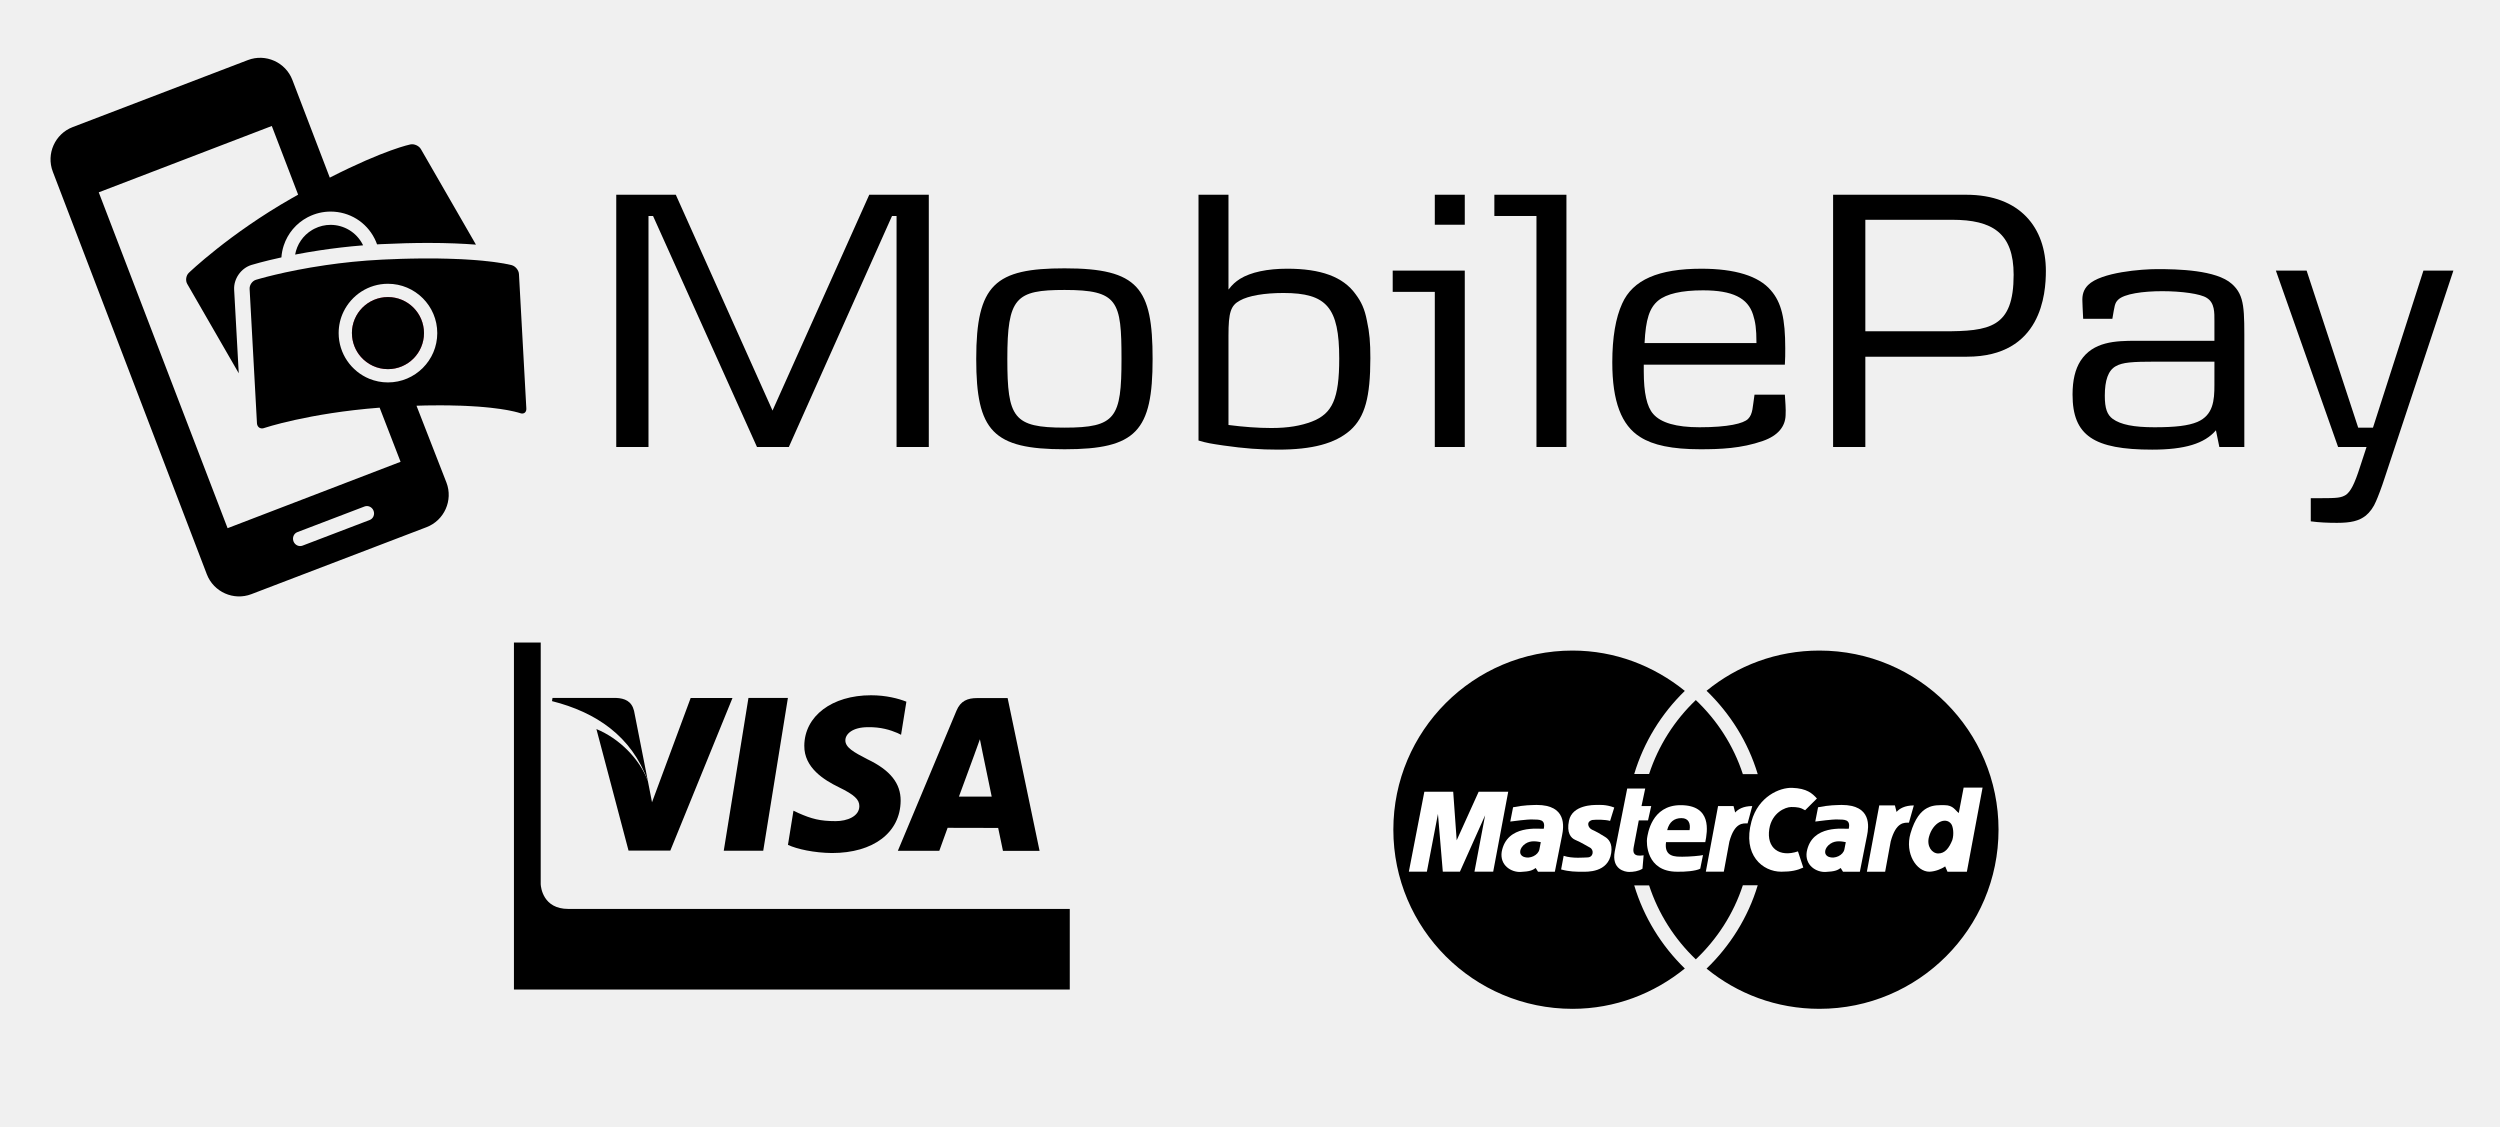
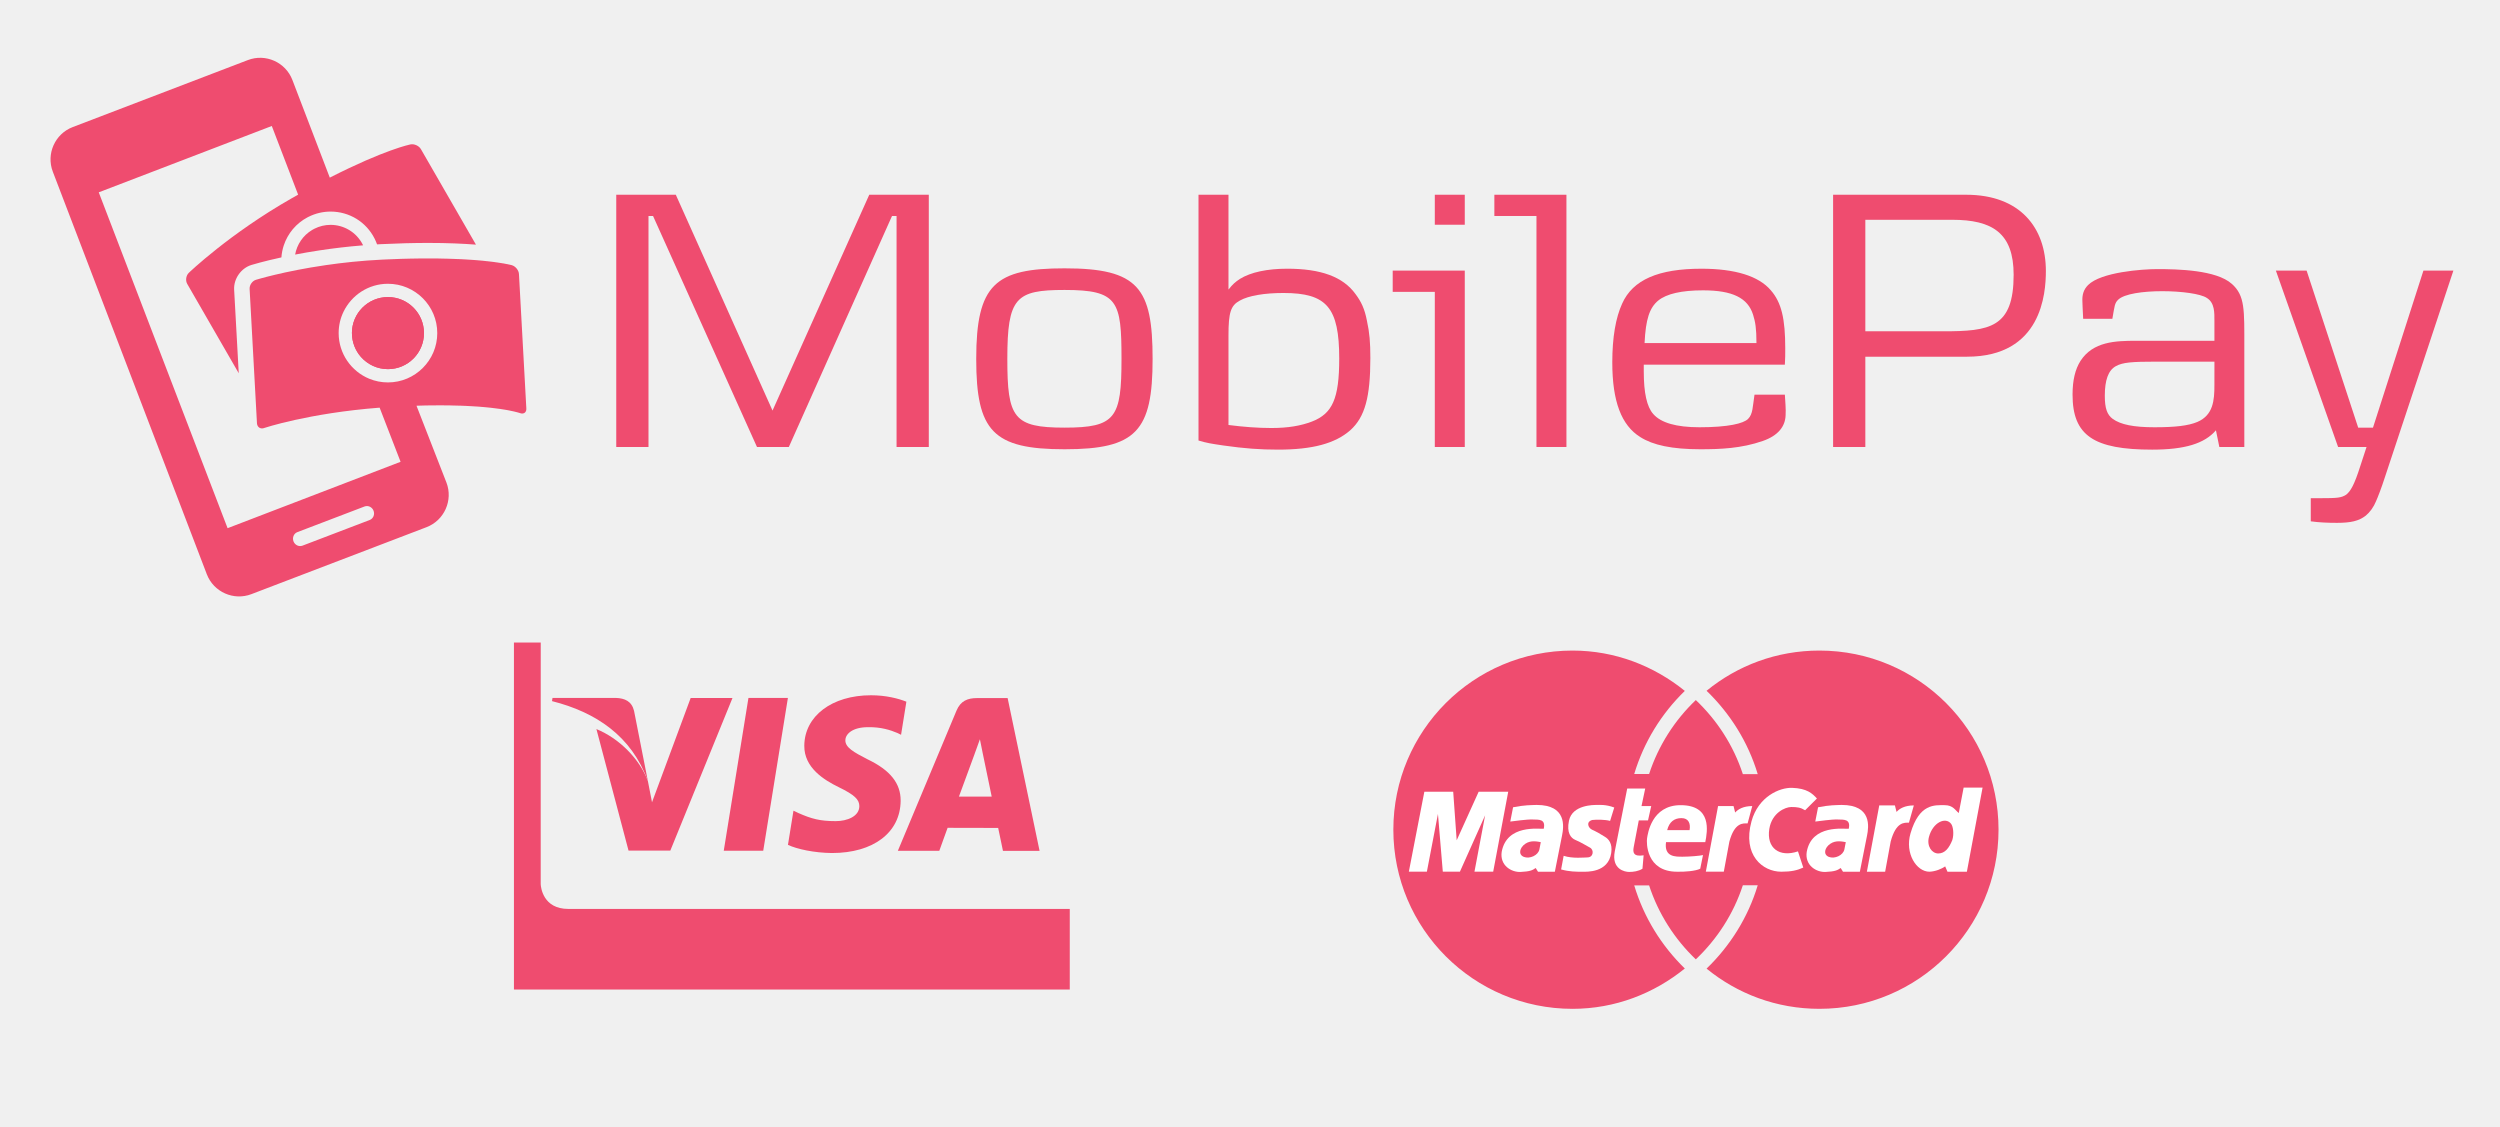
- <svg xmlns="http://www.w3.org/2000/svg" version="1.1" x="0px" y="0px" width="346.667px" height="156.167px" viewBox="0 0 346.667 156.167" enable-background="new 0 0 346.667 156.167" xml:space="preserve">
-   <g id="Layer_1">
+ <svg xmlns="http://www.w3.org/2000/svg" version="1.1" id="Layer_1" x="0px" y="0px" width="346.667px" height="156.167px" viewBox="0 0 346.667 156.167" enable-background="new 0 0 346.667 156.167" xml:space="preserve">
+   <g id="Layer_1_1_">
    <g>
      <g>
        <g>
          <g>
            <g>
              <g>
-                 <path d="M277.13,115.05c0-13.717-11.121-24.838-24.84-24.838c-5.951,0-11.369,2.084-15.646,5.576         c3.264,3.148,5.753,7.096,7.093,11.555h-2.063c-1.295-3.965-3.564-7.463-6.521-10.268c-2.937,2.799-5.187,6.309-6.478,10.256         h-2.063c1.332-4.438,3.777-8.387,7.017-11.525c-4.264-3.455-9.656-5.594-15.574-5.594c-13.721,0-24.844,11.121-24.844,24.838         c0,13.721,11.123,24.842,24.844,24.842c5.918,0,11.312-2.135,15.574-5.594c-3.236-3.141-5.685-7.092-7.017-11.525h2.063         c1.291,3.945,3.541,7.458,6.478,10.258c2.953-2.806,5.226-6.304,6.521-10.27h2.063c-1.34,4.457-3.829,8.404-7.093,11.554         c4.277,3.493,9.695,5.576,15.646,5.576C266.009,139.892,277.13,128.771,277.13,115.05" />
-                 <path fill="#FFFFFF" d="M258.875,120.873l1.715-9.188h2.17l0.229,0.903c0.391-0.455,1.137-0.903,2.396-0.903l-0.678,2.394         c-0.617,0-1.779-0.16-2.527,2.592l-0.773,4.207h-2.529v-0.004H258.875z" />
+                 <path fill="#EF4C6F" d="M277.13,115.05c0-13.717-11.121-24.838-24.84-24.838c-5.951,0-11.369,2.084-15.646,5.576         c3.264,3.148,5.753,7.096,7.093,11.555h-2.063c-1.295-3.965-3.564-7.463-6.521-10.268c-2.937,2.799-5.187,6.309-6.478,10.256         h-2.063c1.332-4.438,3.777-8.387,7.017-11.525c-4.264-3.455-9.656-5.594-15.574-5.594c-13.721,0-24.844,11.121-24.844,24.838         c0,13.721,11.123,24.842,24.844,24.842c5.918,0,11.312-2.135,15.574-5.594c-3.236-3.141-5.685-7.092-7.017-11.525h2.063         c1.291,3.945,3.541,7.458,6.478,10.258c2.953-2.806,5.226-6.304,6.521-10.27h2.063c-1.34,4.457-3.829,8.404-7.093,11.554         c4.277,3.493,9.695,5.576,15.646,5.576C266.009,139.892,277.13,128.771,277.13,115.05" />
+                 <path fill="#FFFFFF" d="M258.875,120.873l1.715-9.188h2.17l0.229,0.903c0.391-0.455,1.137-0.903,2.396-0.903l-0.678,2.394         c-0.617,0-1.779-0.16-2.527,2.592l-0.773,4.207h-2.529v-0.004L258.875,120.873L258.875,120.873z" />
                <path fill="#FFFFFF" d="M225.64,109.343h2.497l-0.515,2.436h1.346l-0.443,1.986h-1.281l-0.707,3.718         c-0.127,0.704-0.062,1.347,1.379,1.12l-0.16,1.859c-0.547,0.354-1.28,0.447-1.855,0.447c-0.574,0-2.469-0.354-1.984-2.854         L225.64,109.343z" />
                <path fill="#FFFFFF" d="M236.466,116.778c0.291-1.474,0.964-5.128-3.426-5.128c-4.037,0-4.551,4.006-4.646,4.583         c-0.098,0.576-0.16,4.646,4.168,4.646c1.055,0.031,2.594-0.094,3.204-0.418l0.382-1.89c-0.382,0.097-1.824,0.226-2.818,0.226         c-0.992,0-2.596,0.062-2.308-2.02L236.466,116.778L236.466,116.778z" />
                <path fill="#FFFFFF" d="M223.268,113.832l0.575-1.857c-1.186-0.45-2.114-0.354-2.465-0.354c-0.354,0-3.355-0.037-3.812,2.178         c-0.354,1.699,0.268,2.404,0.861,2.66c0.963,0.416,1.508,0.801,2.021,1.06c0.635,0.315,0.516,1.376-0.322,1.376         c-0.383,0-2.049,0.193-3.299-0.223l-0.353,1.891c1.149,0.318,2.081,0.318,2.944,0.318c0.607,0,3.586,0.162,4.004-2.594         c0.205-1.347-0.385-1.957-0.865-2.244c-0.479-0.317-1.279-0.768-1.79-0.992c-0.517-0.225-0.897-1.088,0.026-1.346         C221.378,113.637,222.561,113.637,223.268,113.832" />
                <polygon fill="#FFFFFF" points="207.056,120.876 209.14,109.791 205.039,109.791 201.994,116.521 201.511,109.791          197.509,109.791 195.36,120.876 197.86,120.876 199.396,112.867 200.069,120.876 202.441,120.876 205.936,113.061          204.458,120.876        " />
                <path fill="#FFFFFF" d="M209.813,111.94l-0.388,1.983c0.609-0.062,2.246-0.318,3.107-0.287         c0.863,0.031,1.827-0.094,1.536,1.283c-0.639,0.062-5.125-0.645-5.832,3.203c-0.284,1.891,1.349,2.852,2.63,2.787         c1.28-0.063,1.637-0.226,2.084-0.545l0.32,0.514h2.337l0.992-4.998c0.257-1.248,0.673-4.262-3.521-4.262         C212.31,111.65,211.444,111.619,209.813,111.94" />
                <path fill="#FFFFFF" d="M250.31,112.356c-0.639-0.385-1.089-0.45-1.921-0.45c-0.833,0-2.69,0.799-3.046,3.045         c-0.416,2.659,1.408,3.975,3.975,3.107l0.736,2.244c-0.833,0.385-1.665,0.576-3.045,0.576c-2.596,0-5.414-2.309-4.135-6.984         c0.944-3.445,3.912-4.709,5.64-4.646c2.053,0.076,2.788,0.771,3.433,1.477L250.31,112.356z" />
                <path fill="#FFFFFF" d="M271.617,112.74c-0.479-0.352-0.768-1.09-1.953-1.09c-1.377,0-3.523-0.253-4.74,3.909         c-0.812,2.784,0.832,5.319,2.625,5.319c0.836-0.031,1.668-0.385,2.184-0.736l0.316,0.736h2.691l2.178-11.664h-2.627         L271.617,112.74z" />
                <path fill="#FFFFFF" d="M252.106,111.94l-0.388,1.983c0.609-0.062,2.246-0.318,3.109-0.287         c0.861,0.031,1.825-0.094,1.535,1.283c-0.64,0.062-5.125-0.645-5.828,3.203c-0.287,1.891,1.346,2.852,2.625,2.787         c1.281-0.063,1.637-0.226,2.084-0.545l0.32,0.514h2.338l0.992-4.998c0.256-1.248,0.672-4.262-3.521-4.262         C254.604,111.65,253.74,111.619,252.106,111.94" />
-                 <path d="M231.182,115.11h3.106c0.162-0.896-0.125-1.665-1.121-1.665C232.173,113.446,231.472,113.958,231.182,115.11" />
-                 <path d="M213.656,116.778c-0.416-0.065-1.346-0.321-2.146,0.224c-0.799,0.545-1.02,1.504-0.188,1.826         c0.804,0.309,1.984-0.222,2.146-1.058L213.656,116.778z" />
-                 <path d="M270.721,116.487c0.257-0.833,0.116-1.872-0.16-2.241c-0.769-1.023-2.537-0.213-3.075,1.793         c-0.352,1.314,0.416,2.309,1.28,2.309C269.695,118.346,270.271,117.61,270.721,116.487" />
-                 <path d="M255.949,116.778c-0.416-0.065-1.346-0.321-2.144,0.224c-0.804,0.545-1.026,1.504-0.193,1.826         c0.804,0.309,1.984-0.222,2.146-1.058L255.949,116.778z" />
-                 <path fill="#FFFFFF" d="M236.542,120.876l1.697-9.101h2.145l0.226,0.896c0.386-0.445,1.118-0.896,2.369-0.896l-0.644,2.403         c-0.607,0-1.797-0.189-2.529,2.529l-0.771,4.164h-2.494v0.004H236.542z" />
+                 <path fill="#EF4C6F" d="M231.182,115.11h3.106c0.162-0.896-0.125-1.665-1.121-1.665         C232.173,113.446,231.472,113.958,231.182,115.11" />
+                 <path fill="#EF4C6F" d="M213.656,116.778c-0.416-0.065-1.346-0.321-2.146,0.224c-0.799,0.545-1.02,1.504-0.188,1.826         c0.804,0.309,1.984-0.222,2.146-1.058L213.656,116.778z" />
+                 <path fill="#EF4C6F" d="M270.721,116.487c0.257-0.833,0.116-1.872-0.16-2.241c-0.769-1.023-2.537-0.213-3.075,1.793         c-0.352,1.314,0.416,2.309,1.28,2.309C269.695,118.346,270.271,117.61,270.721,116.487" />
+                 <path fill="#EF4C6F" d="M255.949,116.778c-0.416-0.065-1.346-0.321-2.144,0.224c-0.804,0.545-1.026,1.504-0.193,1.826         c0.804,0.309,1.984-0.222,2.146-1.058L255.949,116.778z" />
+                 <path fill="#FFFFFF" d="M236.542,120.876l1.697-9.101h2.145l0.226,0.896c0.386-0.445,1.118-0.896,2.369-0.896l-0.644,2.403         c-0.607,0-1.797-0.189-2.529,2.529l-0.771,4.164h-2.494L236.542,120.876L236.542,120.876L236.542,120.876z" />
              </g>
            </g>
          </g>
          <g>
            <g>
              <g>
                <g>
                  <g>
-                     <polygon points="124.323,61.982 124.323,29.95 123.693,29.95 109.385,61.982 104.968,61.982 90.556,29.95 89.924,29.95            89.924,61.982 85.454,61.982 85.454,27.005 93.711,27.005 107.124,56.933 120.538,27.005 128.794,27.005 128.794,61.982                     " />
-                     <path d="M147.626,40.207c-6.786,0-7.943,1.052-7.943,9.572c0,8.153,0.842,9.52,7.943,9.52c7.1,0,7.889-1.367,7.889-9.52           C155.515,41.732,155.041,40.207,147.626,40.207L147.626,40.207z M147.626,62.298c-9.941,0-12.256-2.525-12.256-12.519           c0-10.361,2.631-12.57,12.256-12.57c10.256,0,12.202,2.735,12.202,12.57C159.829,59.773,157.566,62.298,147.626,62.298           L147.626,62.298z" />
-                     <path d="M177.975,40.628c-2.63,0-4.84,0.368-6.049,1.051c-1.263,0.685-1.577,1.631-1.577,4.84v12.412           c2.051,0.263,4.049,0.42,5.941,0.42c2.367,0,4.104-0.315,5.629-0.894c2.84-1.104,3.787-3.156,3.787-8.73           C185.708,42.626,183.97,40.628,177.975,40.628L177.975,40.628z M187.233,59.668c-2.104,1.84-5.261,2.681-9.995,2.681           c-2.523,0-4.681-0.157-7.626-0.579c-1.736-0.262-2.157-0.315-3.418-0.683V27.005h4.155v13.149           c0.578-0.736,0.946-1.052,1.577-1.473c1.524-0.947,3.84-1.42,6.574-1.42c4.629,0,7.732,1.104,9.469,3.523           c0.789,1.052,1.265,2.052,1.576,3.682c0.369,1.683,0.478,2.998,0.478,5.207C190.02,55.039,189.285,57.827,187.233,59.668           L187.233,59.668z" />
-                     <path d="M198.96,31.16v-4.155h4.156v4.155H198.96L198.96,31.16z M198.96,61.982V40.47h-5.838v-2.945h9.994v24.458           L198.96,61.982L198.96,61.982z" />
-                     <polygon points="213.057,61.982 213.057,29.95 207.218,29.95 207.218,27.005 217.212,27.005 217.212,61.982          " />
-                     <path d="M243.089,43.626c-0.735-2.314-2.84-3.366-6.941-3.366c-2.945,0-5.05,0.473-6.208,1.419           c-1.208,1-1.733,2.578-1.894,5.891h15.517C243.563,45.519,243.405,44.625,243.089,43.626L243.089,43.626z M244.458,61.141           c-3,1.051-5.944,1.157-8.681,1.157c-3.942,0-6.573-0.578-8.312-1.684c-2.631-1.631-3.894-4.944-3.894-10.361           c0-3.472,0.476-6.207,1.368-8.152c1.473-3.314,5.051-4.839,10.992-4.839c4.628,0,7.941,0.999,9.626,2.998           c1.474,1.683,1.998,3.944,1.998,8.047c0,0.946,0,1.263-0.054,2.261h-19.565v0.947c0,2.946,0.421,4.892,1.313,5.892           c1.053,1.208,3.156,1.84,6.416,1.84c3.998,0,6.104-0.526,6.733-1.157c0.685-0.683,0.63-1.683,0.894-3.366h4.209           c0.054,0.947,0.156,1.998,0.104,2.841C247.561,59.142,246.561,60.405,244.458,61.141L244.458,61.141z" />
-                     <path d="M270.707,30.477H258.66V45.94h10.782c6.47,0,9.783-0.474,9.783-7.837C279.225,32.317,276.28,30.477,270.707,30.477           L270.707,30.477z M272.755,49.463H258.66v12.519h-4.471V27.005h18.461c7.469,0,11.045,4.576,11.045,10.572           C283.695,40.68,283.117,49.463,272.755,49.463L272.755,49.463z" />
-                     <path d="M307.068,50.147h-7.996c-3.523,0-4.732,0.105-5.68,0.631c-1.053,0.579-1.525,1.947-1.525,4.103           c0,1.736,0.315,2.63,1.104,3.209c1.104,0.79,2.896,1.157,5.784,1.157c2.896,0,4.683-0.21,5.943-0.736           c2.211-0.947,2.367-2.999,2.367-5.103L307.068,50.147L307.068,50.147z M307.75,61.982l-0.473-2.313           c-1.578,1.84-4.312,2.681-8.838,2.681c-8.1,0-11.045-1.945-11.045-7.626c0-1.998,0.368-3.524,1.104-4.681           c1.737-2.683,4.84-2.788,7.732-2.788h10.836v-2.734c0-1.158,0.051-2.525-1.055-3.209           c-1.733-1.157-10.623-1.42-12.307,0.263c-0.476,0.473-0.476,0.842-0.789,2.629h-4.049           c-0.056-0.894-0.105-2.366-0.105-2.366c-0.055-0.947,0.158-1.683,0.789-2.314c1.787-1.788,7.468-2.208,9.572-2.208           c2.787,0,8.205,0.105,10.359,2.051c1.84,1.631,1.732,3.577,1.732,8.836v13.78L307.75,61.982L307.75,61.982z" />
-                     <path d="M330.683,66.243c-0.42,1.314-0.945,2.682-1.207,3.261c-0.318,0.789-0.844,1.525-1.424,1.998           c-0.947,0.737-2.051,1-3.996,1c-1.262,0-2.473-0.053-3.629-0.21v-3.209h1.209c2.525,0,2.998-0.052,3.684-0.472           c0.631-0.475,1.156-1.42,1.945-3.892l0.896-2.736h-3.945l-8.627-24.458h4.262l7.152,21.775h2.051l6.994-21.775h4.156           L330.683,66.243L330.683,66.243z" />
+                     <polygon fill="#EF4C6F" points="124.323,61.982 124.323,29.95 123.693,29.95 109.385,61.982 104.968,61.982 90.556,29.95            89.924,29.95 89.924,61.982 85.454,61.982 85.454,27.005 93.711,27.005 107.124,56.933 120.538,27.005 128.794,27.005            128.794,61.982          " />
+                     <path fill="#EF4C6F" d="M147.626,40.207c-6.786,0-7.943,1.052-7.943,9.572c0,8.153,0.842,9.52,7.943,9.52           c7.1,0,7.889-1.367,7.889-9.52C155.515,41.732,155.041,40.207,147.626,40.207L147.626,40.207z M147.626,62.298           c-9.941,0-12.256-2.525-12.256-12.519c0-10.361,2.631-12.57,12.256-12.57c10.256,0,12.202,2.735,12.202,12.57           C159.829,59.773,157.566,62.298,147.626,62.298L147.626,62.298z" />
+                     <path fill="#EF4C6F" d="M177.975,40.628c-2.63,0-4.84,0.368-6.049,1.051c-1.263,0.685-1.577,1.631-1.577,4.84v12.412           c2.051,0.263,4.049,0.42,5.941,0.42c2.367,0,4.104-0.315,5.629-0.894c2.84-1.104,3.787-3.156,3.787-8.73           C185.708,42.626,183.97,40.628,177.975,40.628L177.975,40.628z M187.233,59.668c-2.104,1.84-5.261,2.681-9.995,2.681           c-2.523,0-4.681-0.157-7.626-0.579c-1.736-0.262-2.157-0.315-3.418-0.683V27.005h4.155v13.149           c0.578-0.736,0.946-1.052,1.577-1.473c1.524-0.947,3.84-1.42,6.574-1.42c4.629,0,7.732,1.104,9.469,3.523           c0.789,1.052,1.265,2.052,1.576,3.682c0.369,1.683,0.478,2.998,0.478,5.207C190.02,55.039,189.285,57.827,187.233,59.668           L187.233,59.668z" />
+                     <path fill="#EF4C6F" d="M198.96,31.16v-4.155h4.156v4.155H198.96L198.96,31.16z M198.96,61.982V40.47h-5.838v-2.945h9.994           v24.458L198.96,61.982L198.96,61.982z" />
+                     <polygon fill="#EF4C6F" points="213.057,61.982 213.057,29.95 207.218,29.95 207.218,27.005 217.212,27.005            217.212,61.982          " />
+                     <path fill="#EF4C6F" d="M243.089,43.626c-0.735-2.314-2.84-3.366-6.941-3.366c-2.945,0-5.05,0.473-6.208,1.419           c-1.208,1-1.733,2.578-1.894,5.891h15.517C243.563,45.519,243.405,44.625,243.089,43.626L243.089,43.626z M244.458,61.141           c-3,1.051-5.944,1.157-8.681,1.157c-3.942,0-6.573-0.578-8.312-1.684c-2.631-1.631-3.894-4.944-3.894-10.361           c0-3.472,0.476-6.207,1.368-8.152c1.473-3.314,5.051-4.839,10.992-4.839c4.628,0,7.941,0.999,9.626,2.998           c1.474,1.683,1.998,3.944,1.998,8.047c0,0.946,0,1.263-0.054,2.261h-19.565v0.947c0,2.946,0.421,4.892,1.313,5.892           c1.053,1.208,3.156,1.84,6.416,1.84c3.998,0,6.104-0.526,6.733-1.157c0.685-0.683,0.63-1.683,0.894-3.366h4.209           c0.054,0.947,0.156,1.998,0.104,2.841C247.561,59.142,246.561,60.405,244.458,61.141L244.458,61.141z" />
+                     <path fill="#EF4C6F" d="M270.707,30.477H258.66V45.94h10.782c6.47,0,9.783-0.474,9.783-7.837           C279.225,32.317,276.28,30.477,270.707,30.477L270.707,30.477z M272.755,49.463H258.66v12.519h-4.471V27.005h18.461           c7.469,0,11.045,4.576,11.045,10.572C283.695,40.68,283.117,49.463,272.755,49.463L272.755,49.463z" />
+                     <path fill="#EF4C6F" d="M307.068,50.147h-7.996c-3.523,0-4.732,0.105-5.68,0.631c-1.053,0.579-1.525,1.947-1.525,4.103           c0,1.736,0.315,2.63,1.104,3.209c1.104,0.79,2.896,1.157,5.784,1.157c2.896,0,4.683-0.21,5.943-0.736           c2.211-0.947,2.367-2.999,2.367-5.103L307.068,50.147L307.068,50.147z M307.75,61.982l-0.473-2.313           c-1.578,1.84-4.312,2.681-8.838,2.681c-8.1,0-11.045-1.945-11.045-7.626c0-1.998,0.368-3.524,1.104-4.681           c1.737-2.683,4.84-2.788,7.732-2.788h10.836v-2.734c0-1.158,0.051-2.525-1.055-3.209           c-1.733-1.157-10.623-1.42-12.307,0.263c-0.476,0.473-0.476,0.842-0.789,2.629h-4.049           c-0.056-0.894-0.105-2.366-0.105-2.366c-0.055-0.947,0.158-1.683,0.789-2.314c1.787-1.788,7.468-2.208,9.572-2.208           c2.787,0,8.205,0.105,10.359,2.051c1.84,1.631,1.732,3.577,1.732,8.836v13.78L307.75,61.982L307.75,61.982z" />
+                     <path fill="#EF4C6F" d="M330.683,66.243c-0.42,1.314-0.945,2.682-1.207,3.261c-0.318,0.789-0.844,1.525-1.424,1.998           c-0.947,0.737-2.051,1-3.996,1c-1.262,0-2.473-0.053-3.629-0.21v-3.209h1.209c2.525,0,2.998-0.052,3.684-0.472           c0.631-0.475,1.156-1.42,1.945-3.892l0.896-2.736h-3.945l-8.627-24.458h4.262l7.152,21.775h2.051l6.994-21.775h4.156           L330.683,66.243L330.683,66.243z" />
                    <polygon fill="#231F20" points="13.694,26.67 22.547,49.753 13.694,26.669          " />
                    <path fill="#231F20" d="M31.556,73.241l12.963-4.972L31.556,73.241z" />
-                     <path d="M40.925,35.301c1.042-0.201,2.199-0.403,3.452-0.592c1.806-0.272,3.812-0.517,5.971-0.689           c-0.015-0.032-0.031-0.064-0.045-0.097c-0.88-1.739-2.638-2.743-4.463-2.743c-0.758,0-1.528,0.174-2.251,0.54           c-0.101,0.051-0.198,0.106-0.295,0.163C42.005,32.646,41.173,33.913,40.925,35.301L40.925,35.301z" />
+                     <path fill="#EF4C6F" d="M40.925,35.301c1.042-0.201,2.199-0.403,3.452-0.592c1.806-0.272,3.812-0.517,5.971-0.689           c-0.015-0.032-0.031-0.064-0.045-0.097c-0.88-1.739-2.638-2.743-4.463-2.743c-0.758,0-1.528,0.174-2.251,0.54           c-0.101,0.051-0.198,0.106-0.295,0.163C42.005,32.646,41.173,33.913,40.925,35.301L40.925,35.301z" />
                    <path fill="#EF4C6F" d="M58.792,46.19c0,2.759-2.237,4.997-4.996,4.997c-1.492,0-2.832-0.655-3.749-1.698           c-0.764-0.867-1.23-2.001-1.243-3.245c0-0.018-0.006-0.036-0.006-0.054c0-2.759,2.237-4.997,4.998-4.997           C56.554,41.193,58.792,43.431,58.792,46.19L58.792,46.19z" />
                    <g>
                      <g>
                        <g>
-                           <path d="M58.792,46.19c0,2.759-2.237,4.997-4.996,4.997c-1.492,0-2.832-0.655-3.749-1.698              c-0.764-0.867-1.23-2.001-1.243-3.245c0-0.018-0.006-0.036-0.006-0.054c0-2.759,2.237-4.997,4.998-4.997              C56.554,41.193,58.792,43.431,58.792,46.19L58.792,46.19z" />
+                           <path fill="#EF4C6F" d="M58.792,46.19c0,2.759-2.237,4.997-4.996,4.997c-1.492,0-2.832-0.655-3.749-1.698              c-0.764-0.867-1.23-2.001-1.243-3.245c0-0.018-0.006-0.036-0.006-0.054c0-2.759,2.237-4.997,4.998-4.997              C56.554,41.193,58.792,43.431,58.792,46.19L58.792,46.19z" />
                        </g>
                      </g>
                      <g>
                        <g>
-                           <path d="M53.795,53.03c-0.917,0-1.79-0.182-2.59-0.509c-2.486-1.025-4.245-3.475-4.245-6.331              c0-1.067,0.243-2.074,0.679-2.971c1.11-2.287,3.451-3.869,6.156-3.869c3.771,0,6.84,3.068,6.84,6.84              C60.635,49.961,57.567,53.03,53.795,53.03L53.795,53.03z M51.26,72.108l-9.308,3.553              c-0.498,0.188-1.055-0.073-1.255-0.594c-0.193-0.515,0.042-1.091,0.54-1.279l9.308-3.554              c0.498-0.188,1.061,0.073,1.255,0.594C52,71.344,51.757,71.92,51.26,72.108L51.26,72.108z M71.963,38.016              c-0.024-0.54-0.479-1.098-0.994-1.244h-0.006c0,0,0,0-0.006,0c-0.006-0.006-0.013-0.006-0.024-0.012h-0.006              c-0.012,0-0.024-0.006-0.042-0.012c0,0,0,0-0.006,0c-0.018-0.006-0.036-0.006-0.061-0.012              c-0.006,0-0.012-0.006-0.012-0.006c-0.024-0.006-0.055-0.012-0.085-0.019c0,0-0.006,0-0.012,0              c-0.024-0.006-0.055-0.012-0.085-0.024H70.6c-0.036-0.012-0.073-0.019-0.109-0.024c-0.012-0.006-0.024-0.006-0.03-0.012              c-0.043-0.006-0.091-0.012-0.133-0.024h-0.019c-0.043-0.012-0.091-0.019-0.14-0.03c-0.012,0-0.031-0.007-0.042-0.007              c-0.049-0.012-0.109-0.024-0.165-0.03c-0.018-0.006-0.03-0.006-0.042-0.012c-0.061-0.006-0.115-0.019-0.176-0.03H69.72              c-0.067-0.012-0.14-0.024-0.213-0.037c-0.018,0-0.036-0.006-0.054-0.006c-0.073-0.012-0.146-0.024-0.225-0.037              c-0.018-0.006-0.03-0.006-0.048-0.006l-0.218-0.036c-0.018,0-0.037-0.006-0.055-0.006              c-0.085-0.012-0.176-0.024-0.267-0.037c-0.024-0.006-0.049-0.006-0.067-0.012l-0.291-0.037c-0.018,0-0.03,0-0.042-0.006              c-0.091-0.013-0.188-0.024-0.285-0.03c-0.024-0.006-0.048-0.006-0.073-0.012c-0.109-0.012-0.212-0.024-0.328-0.036              c-0.03,0-0.055-0.006-0.079-0.006c-0.109-0.012-0.225-0.024-0.333-0.037c-0.013,0-0.024-0.006-0.042-0.006              c-0.122-0.012-0.243-0.024-0.376-0.037c-0.03,0-0.06-0.006-0.09-0.006c-0.127-0.012-0.261-0.024-0.395-0.036              c-0.024,0-0.054,0-0.079-0.006c-0.127-0.012-0.255-0.018-0.388-0.03c-0.024,0-0.042-0.006-0.067-0.006              c-0.146-0.012-0.291-0.019-0.442-0.03c-0.037,0-0.067-0.006-0.104-0.006c-0.157-0.012-0.309-0.018-0.473-0.03              c-0.018,0-0.037,0-0.061-0.006c-0.146-0.006-0.303-0.012-0.455-0.024c-0.03,0-0.066,0-0.097-0.006              c-0.169-0.006-0.339-0.012-0.515-0.024h-0.109c-0.182-0.012-0.364-0.018-0.552-0.024h-0.005              c-0.188-0.006-0.382-0.012-0.577-0.018c-0.042-0.006-0.079-0.006-0.121-0.006c-0.188-0.006-0.388-0.012-0.588-0.012              c-0.03-0.006-0.067-0.006-0.098-0.006c-0.194,0-0.395-0.006-0.594-0.006c-0.024-0.006-0.042-0.006-0.061-0.006              c-0.218,0-0.43,0-0.655-0.006h-1.601c-0.218,0-0.443,0.006-0.667,0.006h-0.06c-0.206,0.006-0.418,0.006-0.625,0.012              h-0.164c-0.237,0.006-0.467,0.012-0.709,0.018h-0.055c-0.224,0.006-0.448,0.012-0.673,0.018              C55.583,35.9,55.522,35.9,55.462,35.9c-0.249,0.012-0.498,0.019-0.747,0.031h-0.042              c-0.242,0.006-0.485,0.018-0.727,0.03c-0.067,0-0.134,0.006-0.207,0.006c-0.261,0.012-0.521,0.024-0.788,0.036              c-2.838,0.14-5.47,0.425-7.787,0.764c-5.852,0.849-9.672,2.032-9.672,2.032c-0.515,0.157-0.91,0.728-0.879,1.267              l1.019,18.629c0.006,0.048,0.012,0.09,0.019,0.139c0.006,0.006,0.006,0.018,0.006,0.024              c0.012,0.042,0.024,0.084,0.042,0.121c0,0.006,0.006,0.012,0.006,0.018c0.018,0.037,0.036,0.073,0.055,0.104              c0,0,0.006,0.006,0.006,0.012c0.024,0.03,0.048,0.061,0.079,0.091c0,0.006,0.006,0.012,0.013,0.018l0.09,0.073              c0.007,0,0.007,0,0.013,0.006c0.03,0.018,0.061,0.036,0.09,0.048c0.013,0,0.019,0.006,0.025,0.006              c0.036,0.018,0.072,0.03,0.109,0.037c0.006,0,0.018,0,0.024,0.006c0.037,0.006,0.079,0.006,0.115,0.006              c0.006,0,0.006,0,0.013,0c0.036,0,0.079,0,0.121-0.006c0.012-0.006,0.018-0.006,0.03-0.006              c0.042-0.012,0.085-0.019,0.127-0.037c0,0,6.149-2.062,16.027-2.826l2.905,7.507l-11.03,4.234l-12.958,4.972              l-9.012-23.486L13.693,26.67l23.996-9.199l3.651,9.521c-0.279,0.158-0.558,0.315-0.849,0.479              c-8.714,4.961-14.317,10.37-14.317,10.37c-0.382,0.376-0.479,1.062-0.212,1.528l7.144,12.389L32.468,40.18              c-0.085-1.51,0.945-2.989,2.395-3.438c0.14-0.042,1.65-0.503,4.16-1.049c0.036-0.552,0.146-1.11,0.322-1.649              c0.558-1.686,1.716-3.062,3.281-3.899c0.048-0.018,0.09-0.048,0.133-0.066c0.952-0.485,2.02-0.74,3.081-0.74              c1.297,0,2.528,0.357,3.59,1.006c1.055,0.649,1.934,1.589,2.516,2.747c0.134,0.261,0.243,0.527,0.34,0.794              c0.188-0.006,0.371-0.018,0.559-0.03c2.285-0.109,4.487-0.17,6.53-0.17c2.687,0,4.875,0.103,6.623,0.237l-7.629-13.238              c-0.267-0.467-0.922-0.764-1.45-0.661c0,0-3.523,0.697-11.188,4.608l-5.185-13.541              c-0.939-2.462-3.717-3.706-6.179-2.759L10.08,17.623c-2.462,0.939-3.699,3.723-2.759,6.179l21.357,55.827              c0.94,2.461,3.724,3.705,6.179,2.761l24.293-9.29c2.456-0.94,3.699-3.724,2.759-6.179l-4.155-10.661h0.073              c0.024,0,0.049-0.006,0.073-0.006h0.091c0.218-0.006,0.431-0.012,0.643-0.018c0.061,0,0.115,0,0.169-0.006              c0.23,0,0.461-0.006,0.686-0.012h0.103c0.2-0.006,0.4-0.006,0.594-0.006h0.146c0.218-0.006,0.43-0.006,0.643-0.006              h0.097c0.206,0,0.412,0,0.618,0.006h0.091c0.218,0,0.431,0.006,0.637,0.006c0.037,0,0.079,0,0.115,0.006              c0.425,0.006,0.837,0.012,1.231,0.03h0.091c0.194,0.006,0.382,0.018,0.57,0.024h0.066              c0.188,0.012,0.371,0.019,0.552,0.031c0.006,0,0.006,0,0.012,0c0.183,0.006,0.358,0.018,0.534,0.03              c0.024,0,0.049,0,0.067,0.006c0.175,0.006,0.346,0.018,0.515,0.03h0.006c0.169,0.012,0.333,0.024,0.491,0.037              c0.013,0.006,0.024,0.006,0.037,0.006c0.158,0.012,0.315,0.024,0.461,0.036c0.019,0.006,0.03,0.006,0.049,0.006              c0.303,0.03,0.588,0.061,0.861,0.084c0.012,0.006,0.024,0.006,0.036,0.006c0.134,0.018,0.267,0.03,0.395,0.049              c0.006,0,0.006,0,0.011,0c0.261,0.03,0.51,0.066,0.74,0.097h0.024c0.23,0.037,0.443,0.067,0.643,0.103              c0,0,0.006,0,0.012,0c0.096,0.019,0.194,0.03,0.285,0.048c0.006,0,0.006,0,0.012,0c0.182,0.037,0.352,0.067,0.503,0.097              c0.005,0,0.012,0,0.018,0.006c0.23,0.043,0.431,0.091,0.601,0.127c0.006,0,0.006,0.006,0.012,0.006              c0.109,0.024,0.206,0.048,0.291,0.073c0.006,0,0.012,0,0.012,0c0.043,0.012,0.079,0.024,0.115,0.03              c0.006,0,0.006,0.006,0.006,0.006c0.073,0.018,0.133,0.036,0.176,0.048c0.006,0,0.006,0,0.012,0              c0.019,0.012,0.043,0.018,0.055,0.018c0.006,0.006,0.006,0.006,0.006,0.006c0.012,0,0.03,0.006,0.036,0.012              c0.006,0,0.006,0,0.006,0c0.013,0.006,0.019,0.006,0.024,0.006c0,0,0,0,0.006,0.006h0.006              c0.042,0.019,0.091,0.03,0.133,0.037c0.005,0,0.018,0.006,0.03,0.006c0.037,0.006,0.079,0.012,0.122,0.012h0.006              c0.006,0,0.013,0,0.013,0c0.036,0,0.072-0.006,0.103-0.012h0.018c0.036-0.006,0.066-0.018,0.097-0.036              c0.006,0,0.018-0.006,0.024-0.006c0.03-0.012,0.061-0.03,0.091-0.055c0.024-0.024,0.055-0.042,0.073-0.073              c0.006,0,0.011-0.006,0.018-0.012c0.018-0.03,0.036-0.061,0.055-0.091c0.006-0.006,0.006-0.012,0.011-0.018              c0.013-0.03,0.025-0.061,0.037-0.091c0-0.006,0.006-0.012,0.006-0.018c0.012-0.036,0.018-0.079,0.024-0.121v-0.03              c0.006-0.042,0.006-0.085,0.006-0.133L71.963,38.016L71.963,38.016z" />
+                           <path fill="#EF4C6F" d="M53.795,53.03c-0.917,0-1.79-0.182-2.59-0.509c-2.486-1.025-4.245-3.475-4.245-6.331              c0-1.067,0.243-2.074,0.679-2.971c1.11-2.287,3.451-3.869,6.156-3.869c3.771,0,6.84,3.068,6.84,6.84              C60.635,49.961,57.567,53.03,53.795,53.03L53.795,53.03z M51.26,72.108l-9.308,3.553              c-0.498,0.188-1.055-0.073-1.255-0.594c-0.193-0.515,0.042-1.091,0.54-1.279l9.308-3.554              c0.498-0.188,1.061,0.073,1.255,0.594C52,71.344,51.757,71.92,51.26,72.108L51.26,72.108z M71.963,38.016              c-0.024-0.54-0.479-1.098-0.994-1.244h-0.006c0,0,0,0-0.006,0c-0.006-0.006-0.013-0.006-0.024-0.012h-0.006              c-0.012,0-0.024-0.006-0.042-0.012c0,0,0,0-0.006,0c-0.018-0.006-0.036-0.006-0.061-0.012              c-0.006,0-0.012-0.006-0.012-0.006c-0.024-0.006-0.055-0.012-0.085-0.019c0,0-0.006,0-0.012,0              c-0.024-0.006-0.055-0.012-0.085-0.024H70.6c-0.036-0.012-0.073-0.019-0.109-0.024c-0.012-0.006-0.024-0.006-0.03-0.012              c-0.043-0.006-0.091-0.012-0.133-0.024h-0.019c-0.043-0.012-0.091-0.019-0.14-0.03c-0.012,0-0.031-0.007-0.042-0.007              c-0.049-0.012-0.109-0.024-0.165-0.03c-0.018-0.006-0.03-0.006-0.042-0.012c-0.061-0.006-0.115-0.019-0.176-0.03H69.72              c-0.067-0.012-0.14-0.024-0.213-0.037c-0.018,0-0.036-0.006-0.054-0.006c-0.073-0.012-0.146-0.024-0.225-0.037              c-0.018-0.006-0.03-0.006-0.048-0.006l-0.218-0.036c-0.018,0-0.037-0.006-0.055-0.006              c-0.085-0.012-0.176-0.024-0.267-0.037c-0.024-0.006-0.049-0.006-0.067-0.012l-0.291-0.037c-0.018,0-0.03,0-0.042-0.006              c-0.091-0.013-0.188-0.024-0.285-0.03c-0.024-0.006-0.048-0.006-0.073-0.012c-0.109-0.012-0.212-0.024-0.328-0.036              c-0.03,0-0.055-0.006-0.079-0.006c-0.109-0.012-0.225-0.024-0.333-0.037c-0.013,0-0.024-0.006-0.042-0.006              c-0.122-0.012-0.243-0.024-0.376-0.037c-0.03,0-0.06-0.006-0.09-0.006c-0.127-0.012-0.261-0.024-0.395-0.036              c-0.024,0-0.054,0-0.079-0.006c-0.127-0.012-0.255-0.018-0.388-0.03c-0.024,0-0.042-0.006-0.067-0.006              c-0.146-0.012-0.291-0.019-0.442-0.03c-0.037,0-0.067-0.006-0.104-0.006c-0.157-0.012-0.309-0.018-0.473-0.03              c-0.018,0-0.037,0-0.061-0.006c-0.146-0.006-0.303-0.012-0.455-0.024c-0.03,0-0.066,0-0.097-0.006              c-0.169-0.006-0.339-0.012-0.515-0.024h-0.109c-0.182-0.012-0.364-0.018-0.552-0.024h-0.005              c-0.188-0.006-0.382-0.012-0.577-0.018c-0.042-0.006-0.079-0.006-0.121-0.006c-0.188-0.006-0.388-0.012-0.588-0.012              c-0.03-0.006-0.067-0.006-0.098-0.006c-0.194,0-0.395-0.006-0.594-0.006c-0.024-0.006-0.042-0.006-0.061-0.006              c-0.218,0-0.43,0-0.655-0.006h-1.601c-0.218,0-0.443,0.006-0.667,0.006h-0.06c-0.206,0.006-0.418,0.006-0.625,0.012              h-0.164c-0.237,0.006-0.467,0.012-0.709,0.018h-0.055c-0.224,0.006-0.448,0.012-0.673,0.018              C55.583,35.9,55.522,35.9,55.462,35.9c-0.249,0.012-0.498,0.019-0.747,0.031h-0.042              c-0.242,0.006-0.485,0.018-0.727,0.03c-0.067,0-0.134,0.006-0.207,0.006c-0.261,0.012-0.521,0.024-0.788,0.036              c-2.838,0.14-5.47,0.425-7.787,0.764c-5.852,0.849-9.672,2.032-9.672,2.032c-0.515,0.157-0.91,0.728-0.879,1.267              l1.019,18.629c0.006,0.048,0.012,0.09,0.019,0.139c0.006,0.006,0.006,0.018,0.006,0.024              c0.012,0.042,0.024,0.084,0.042,0.121c0,0.006,0.006,0.012,0.006,0.018c0.018,0.037,0.036,0.073,0.055,0.104              c0,0,0.006,0.006,0.006,0.012c0.024,0.03,0.048,0.061,0.079,0.091c0,0.006,0.006,0.012,0.013,0.018l0.09,0.073              c0.007,0,0.007,0,0.013,0.006c0.03,0.018,0.061,0.036,0.09,0.048c0.013,0,0.019,0.006,0.025,0.006              c0.036,0.018,0.072,0.03,0.109,0.037c0.006,0,0.018,0,0.024,0.006c0.037,0.006,0.079,0.006,0.115,0.006              c0.006,0,0.006,0,0.013,0c0.036,0,0.079,0,0.121-0.006c0.012-0.006,0.018-0.006,0.03-0.006              c0.042-0.012,0.085-0.019,0.127-0.037c0,0,6.149-2.062,16.027-2.826l2.905,7.507l-11.03,4.234l-12.958,4.972              l-9.012-23.486L13.693,26.67l23.996-9.199l3.651,9.521c-0.279,0.158-0.558,0.315-0.849,0.479              c-8.714,4.961-14.317,10.37-14.317,10.37c-0.382,0.376-0.479,1.062-0.212,1.528l7.144,12.389L32.468,40.18              c-0.085-1.51,0.945-2.989,2.395-3.438c0.14-0.042,1.65-0.503,4.16-1.049c0.036-0.552,0.146-1.11,0.322-1.649              c0.558-1.686,1.716-3.062,3.281-3.899c0.048-0.018,0.09-0.048,0.133-0.066c0.952-0.485,2.02-0.74,3.081-0.74              c1.297,0,2.528,0.357,3.59,1.006c1.055,0.649,1.934,1.589,2.516,2.747c0.134,0.261,0.243,0.527,0.34,0.794              c0.188-0.006,0.371-0.018,0.559-0.03c2.285-0.109,4.487-0.17,6.53-0.17c2.687,0,4.875,0.103,6.623,0.237l-7.629-13.238              c-0.267-0.467-0.922-0.764-1.45-0.661c0,0-3.523,0.697-11.188,4.608l-5.185-13.541              c-0.939-2.462-3.717-3.706-6.179-2.759L10.08,17.623c-2.462,0.939-3.699,3.723-2.759,6.179l21.357,55.827              c0.94,2.461,3.724,3.705,6.179,2.761L59.15,73.1c2.456-0.94,3.699-3.724,2.759-6.179L57.754,56.26h0.073              c0.024,0,0.049-0.006,0.073-0.006h0.091c0.218-0.006,0.431-0.012,0.643-0.018c0.061,0,0.115,0,0.169-0.006              c0.23,0,0.461-0.006,0.686-0.012h0.103c0.2-0.006,0.4-0.006,0.594-0.006h0.146c0.218-0.006,0.43-0.006,0.643-0.006              h0.097c0.206,0,0.412,0,0.618,0.006h0.091c0.218,0,0.431,0.006,0.637,0.006c0.037,0,0.079,0,0.115,0.006              c0.425,0.006,0.837,0.012,1.231,0.03h0.091c0.194,0.006,0.382,0.018,0.57,0.024h0.066              c0.188,0.012,0.371,0.019,0.552,0.031c0.006,0,0.006,0,0.012,0c0.183,0.006,0.358,0.018,0.534,0.03              c0.024,0,0.049,0,0.067,0.006c0.175,0.006,0.346,0.018,0.515,0.03h0.006c0.169,0.012,0.333,0.024,0.491,0.037              c0.013,0.006,0.024,0.006,0.037,0.006c0.158,0.012,0.315,0.024,0.461,0.036c0.019,0.006,0.03,0.006,0.049,0.006              c0.303,0.03,0.588,0.061,0.861,0.084c0.012,0.006,0.024,0.006,0.036,0.006c0.134,0.018,0.267,0.03,0.395,0.049              c0.006,0,0.006,0,0.011,0c0.261,0.03,0.51,0.066,0.74,0.097h0.024c0.23,0.037,0.443,0.067,0.643,0.103              c0,0,0.006,0,0.012,0c0.096,0.019,0.194,0.03,0.285,0.048c0.006,0,0.006,0,0.012,0c0.182,0.037,0.352,0.067,0.503,0.097              c0.005,0,0.012,0,0.018,0.006c0.23,0.043,0.431,0.091,0.601,0.127c0.006,0,0.006,0.006,0.012,0.006              c0.109,0.024,0.206,0.048,0.291,0.073c0.006,0,0.012,0,0.012,0c0.043,0.012,0.079,0.024,0.115,0.03              c0.006,0,0.006,0.006,0.006,0.006c0.073,0.018,0.133,0.036,0.176,0.048c0.006,0,0.006,0,0.012,0              c0.019,0.012,0.043,0.018,0.055,0.018c0.006,0.006,0.006,0.006,0.006,0.006c0.012,0,0.03,0.006,0.036,0.012              c0.006,0,0.006,0,0.006,0c0.013,0.006,0.019,0.006,0.024,0.006c0,0,0,0,0.006,0.006h0.006              c0.042,0.019,0.091,0.03,0.133,0.037c0.005,0,0.018,0.006,0.03,0.006c0.037,0.006,0.079,0.012,0.122,0.012h0.006              c0.006,0,0.013,0,0.013,0c0.036,0,0.072-0.006,0.103-0.012h0.018c0.036-0.006,0.066-0.018,0.097-0.036              c0.006,0,0.018-0.006,0.024-0.006c0.03-0.012,0.061-0.03,0.091-0.055c0.024-0.024,0.055-0.042,0.073-0.073              c0.006,0,0.011-0.006,0.018-0.012c0.018-0.03,0.036-0.061,0.055-0.091c0.006-0.006,0.006-0.012,0.011-0.018              c0.013-0.03,0.025-0.061,0.037-0.091c0-0.006,0.006-0.012,0.006-0.018c0.012-0.036,0.018-0.079,0.024-0.121v-0.03              c0.006-0.042,0.006-0.085,0.006-0.133L71.963,38.016L71.963,38.016z" />
                        </g>
                      </g>
                    </g>
                  </g>
                </g>
              </g>
            </g>
          </g>
        </g>
      </g>
    </g>
  </g>
  <g id="Layer_2">
    <g>
-       <path d="M74.978,122.619c0-3.219,0-9.614,0-16.197c0-6.582,0.002-13.353,0.004-17.32h-1.858h-1.858v24.059v24.059h38.538h38.538    v-5.591v-5.591h-34.771H78.801c-1.752,0-2.703-0.752-3.218-1.556S74.988,122.824,74.978,122.619" />
+       <path fill="#EF4C6F" d="M74.978,122.619c0-3.219,0-9.614,0-16.197c0-6.582,0.002-13.353,0.004-17.32h-1.858h-1.858v24.059v24.059    h38.538h38.538v-5.591v-5.591h-34.771h-34.77c-1.752,0-2.703-0.752-3.218-1.556S74.988,122.824,74.978,122.619" />
    </g>
    <g>
-       <path d="M95.77,96.796l-2.679,7.225l-2.678,7.225l-0.287-1.469l-0.287-1.469c-0.575-1.541-1.566-3.018-2.811-4.273    c-1.244-1.255-2.741-2.287-4.326-2.939l2.228,8.429l2.228,8.429l2.896-0.001l2.896-0.001l4.309-10.579l4.31-10.579h-2.9h-2.9" />
+       <path fill="#EF4C6F" d="M95.77,96.796l-2.679,7.225l-2.678,7.225l-0.287-1.469l-0.287-1.469c-0.575-1.541-1.566-3.018-2.811-4.273    c-1.244-1.255-2.741-2.287-4.326-2.939l2.228,8.429l2.228,8.429l2.896-0.001l2.896-0.001l4.309-10.579l4.31-10.579h-2.9h-2.9" />
    </g>
    <g>
-       <polygon points="100.36,117.973 102.073,107.376 103.785,96.781 106.521,96.781 109.256,96.781 107.545,107.376 105.834,117.973     103.097,117.973   " />
+       <polygon fill="#EF4C6F" points="100.36,117.973 102.073,107.376 103.785,96.781 106.521,96.781 109.256,96.781 107.545,107.376     105.834,117.973 103.097,117.973   " />
    </g>
    <g>
-       <path d="M125.685,97.3c-0.54-0.214-1.236-0.437-2.062-0.605c-0.826-0.17-1.782-0.285-2.842-0.285    c-2.705,0-5.009,0.719-6.642,1.953s-2.593,2.983-2.609,5.043c-0.017,1.522,0.663,2.709,1.606,3.641    c0.943,0.933,2.15,1.611,3.188,2.117c1.067,0.52,1.78,0.945,2.224,1.356s0.62,0.81,0.614,1.274    c-0.006,0.709-0.432,1.227-1.052,1.566c-0.62,0.341-1.435,0.504-2.219,0.504c-1.097,0-1.937-0.08-2.727-0.26    s-1.53-0.458-2.431-0.854l-0.353-0.168l-0.353-0.168l-0.382,2.372l-0.382,2.372c0.638,0.295,1.548,0.57,2.606,0.776    c1.058,0.205,2.263,0.34,3.492,0.353c2.875,0,5.248-0.71,6.906-1.97c1.658-1.261,2.603-3.07,2.623-5.271    c0.01-1.208-0.35-2.27-1.106-3.219s-1.911-1.784-3.489-2.539c-0.956-0.492-1.727-0.901-2.257-1.312    c-0.53-0.41-0.82-0.822-0.813-1.318c0-0.439,0.248-0.895,0.763-1.24c0.515-0.346,1.298-0.582,2.37-0.582    c0.896-0.016,1.668,0.081,2.342,0.234c0.674,0.152,1.25,0.363,1.754,0.577l0.247,0.122l0.246,0.122l0.369-2.296L125.685,97.3" />
+       <path fill="#EF4C6F" d="M125.685,97.3c-0.54-0.214-1.236-0.437-2.062-0.605c-0.826-0.17-1.782-0.285-2.842-0.285    c-2.705,0-5.009,0.719-6.642,1.953s-2.593,2.983-2.609,5.043c-0.017,1.522,0.663,2.709,1.606,3.641    c0.943,0.933,2.15,1.611,3.188,2.117c1.067,0.52,1.78,0.945,2.224,1.356s0.62,0.81,0.614,1.274    c-0.006,0.709-0.432,1.227-1.052,1.566c-0.62,0.341-1.435,0.504-2.219,0.504c-1.097,0-1.937-0.08-2.727-0.26    s-1.53-0.458-2.431-0.854l-0.353-0.168l-0.353-0.168l-0.382,2.372l-0.382,2.372c0.638,0.295,1.548,0.57,2.606,0.776    c1.058,0.205,2.263,0.34,3.492,0.353c2.875,0,5.248-0.71,6.906-1.97c1.658-1.261,2.603-3.07,2.623-5.271    c0.01-1.208-0.35-2.27-1.106-3.219s-1.911-1.784-3.489-2.539c-0.956-0.492-1.727-0.901-2.257-1.312    c-0.53-0.41-0.82-0.822-0.813-1.318c0-0.439,0.248-0.895,0.763-1.24c0.515-0.346,1.298-0.582,2.37-0.582    c0.896-0.016,1.668,0.081,2.342,0.234c0.674,0.152,1.25,0.363,1.754,0.577l0.247,0.122l0.246,0.122l0.369-2.296L125.685,97.3" />
    </g>
    <g>
-       <path d="M139.724,96.8h-2.114h-2.114c-0.656,0-1.229,0.094-1.711,0.36s-0.871,0.706-1.156,1.396l-4.064,9.713l-4.064,9.713h2.874    h2.874c0,0,0.234-0.653,0.496-1.379s0.549-1.523,0.657-1.812c0.312,0,1.865,0.004,3.44,0.008s3.171,0.008,3.57,0.008    c0.081,0.369,0.247,1.163,0.392,1.865c0.146,0.702,0.272,1.312,0.272,1.312h2.539h2.539l-2.214-10.593L139.724,96.8     M132.973,110.46c0.227-0.61,0.771-2.092,1.259-3.421c0.488-1.329,0.919-2.505,0.919-2.505c-0.015,0.028,0.099-0.279,0.25-0.693    c0.151-0.413,0.341-0.934,0.479-1.33l0.184,0.915l0.184,0.915c0,0,0.263,1.265,0.553,2.662c0.29,1.396,0.607,2.927,0.715,3.457    h-2.271H132.973z" />
+       <path fill="#EF4C6F" d="M139.724,96.8h-2.114h-2.114c-0.656,0-1.229,0.094-1.711,0.36s-0.871,0.706-1.156,1.396l-4.064,9.713    l-4.064,9.713h2.874h2.874c0,0,0.234-0.653,0.496-1.379s0.549-1.523,0.657-1.812c0.312,0,1.865,0.004,3.44,0.008    s3.171,0.008,3.57,0.008c0.081,0.369,0.247,1.163,0.392,1.865c0.146,0.702,0.272,1.312,0.272,1.312h2.539h2.539l-2.214-10.593    L139.724,96.8 M132.973,110.46c0.227-0.61,0.771-2.092,1.259-3.421c0.488-1.329,0.919-2.505,0.919-2.505    c-0.015,0.028,0.099-0.279,0.25-0.693c0.151-0.413,0.341-0.934,0.479-1.33l0.184,0.915l0.184,0.915c0,0,0.263,1.265,0.553,2.662    c0.29,1.396,0.607,2.927,0.715,3.457h-2.271C135.245,110.46,132.973,110.46,132.973,110.46z" />
    </g>
    <g>
-       <path d="M85.439,96.781h-4.412h-4.412l-0.036,0.221l-0.036,0.22c3.036,0.765,5.796,1.974,8.08,3.772    c2.284,1.799,4.09,4.189,5.216,7.316l-0.959-4.869l-0.959-4.87c-0.165-0.672-0.488-1.107-0.918-1.381    C86.572,96.917,86.035,96.805,85.439,96.781" />
+       <path fill="#EF4C6F" d="M85.439,96.781h-4.412h-4.412l-0.036,0.221l-0.036,0.22c3.036,0.765,5.796,1.974,8.08,3.772    c2.284,1.799,4.09,4.189,5.216,7.316l-0.959-4.869l-0.959-4.87c-0.165-0.672-0.488-1.107-0.918-1.381    C86.572,96.917,86.035,96.805,85.439,96.781" />
    </g>
  </g>
</svg>
